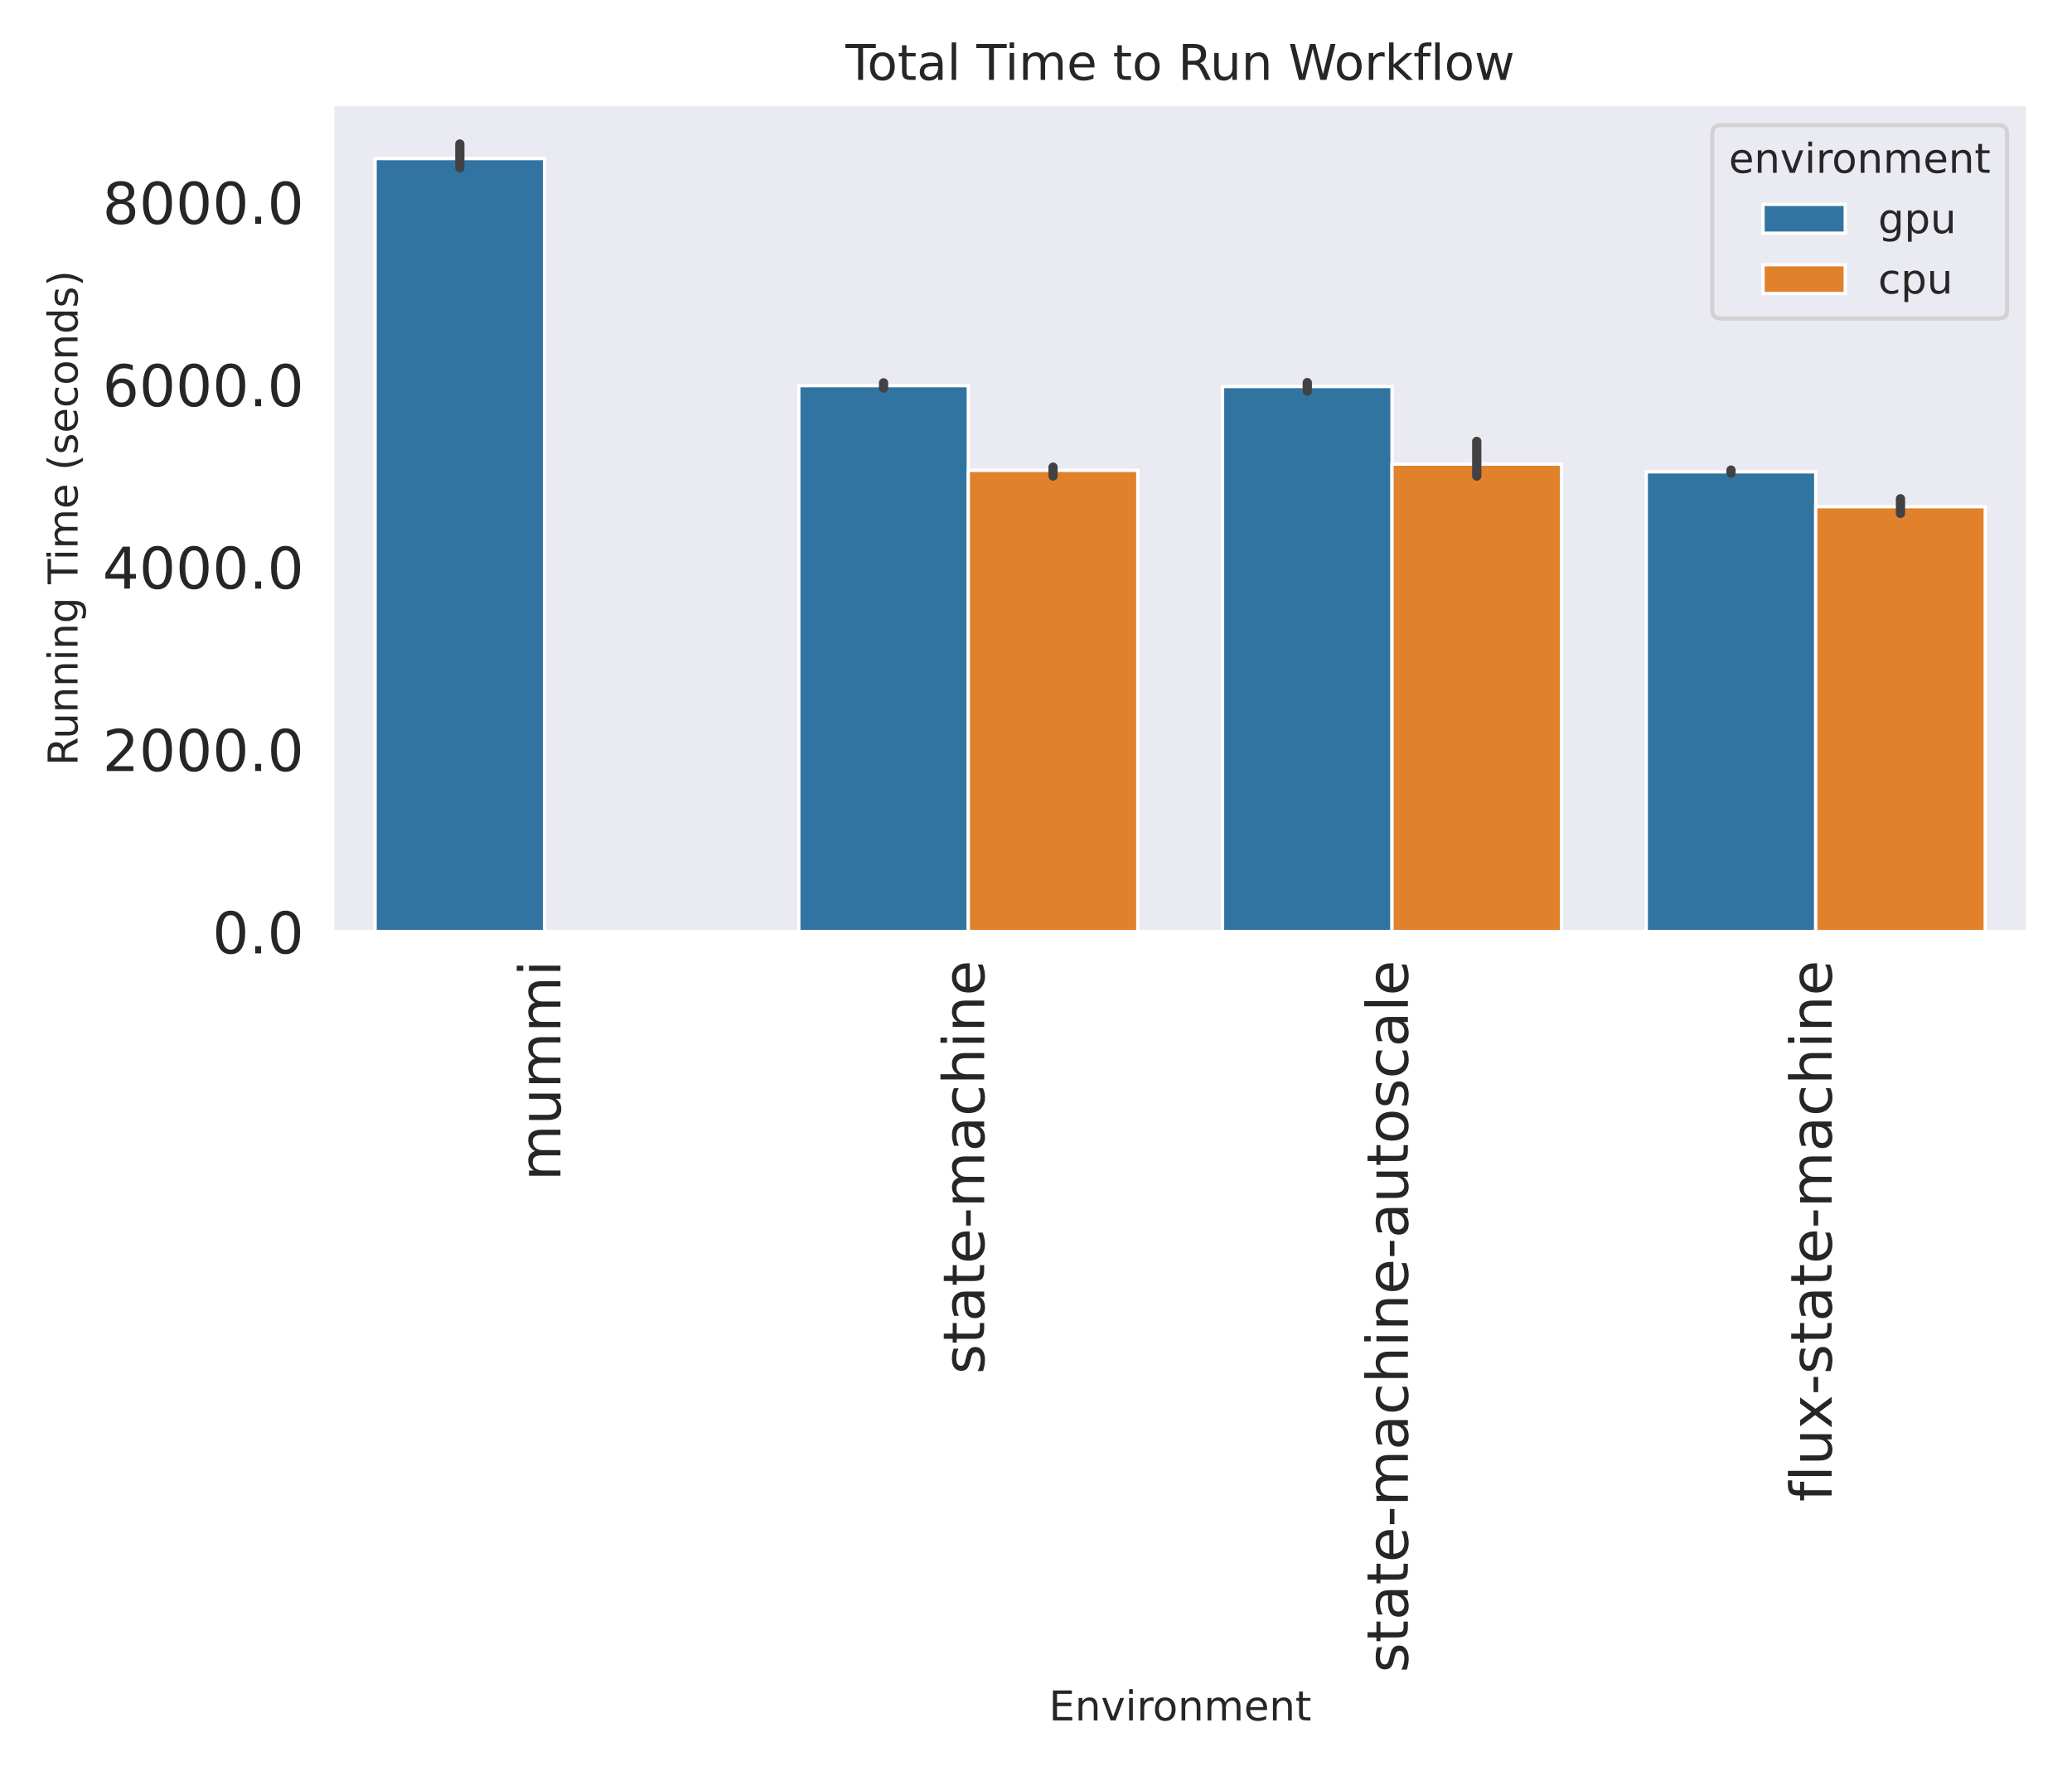
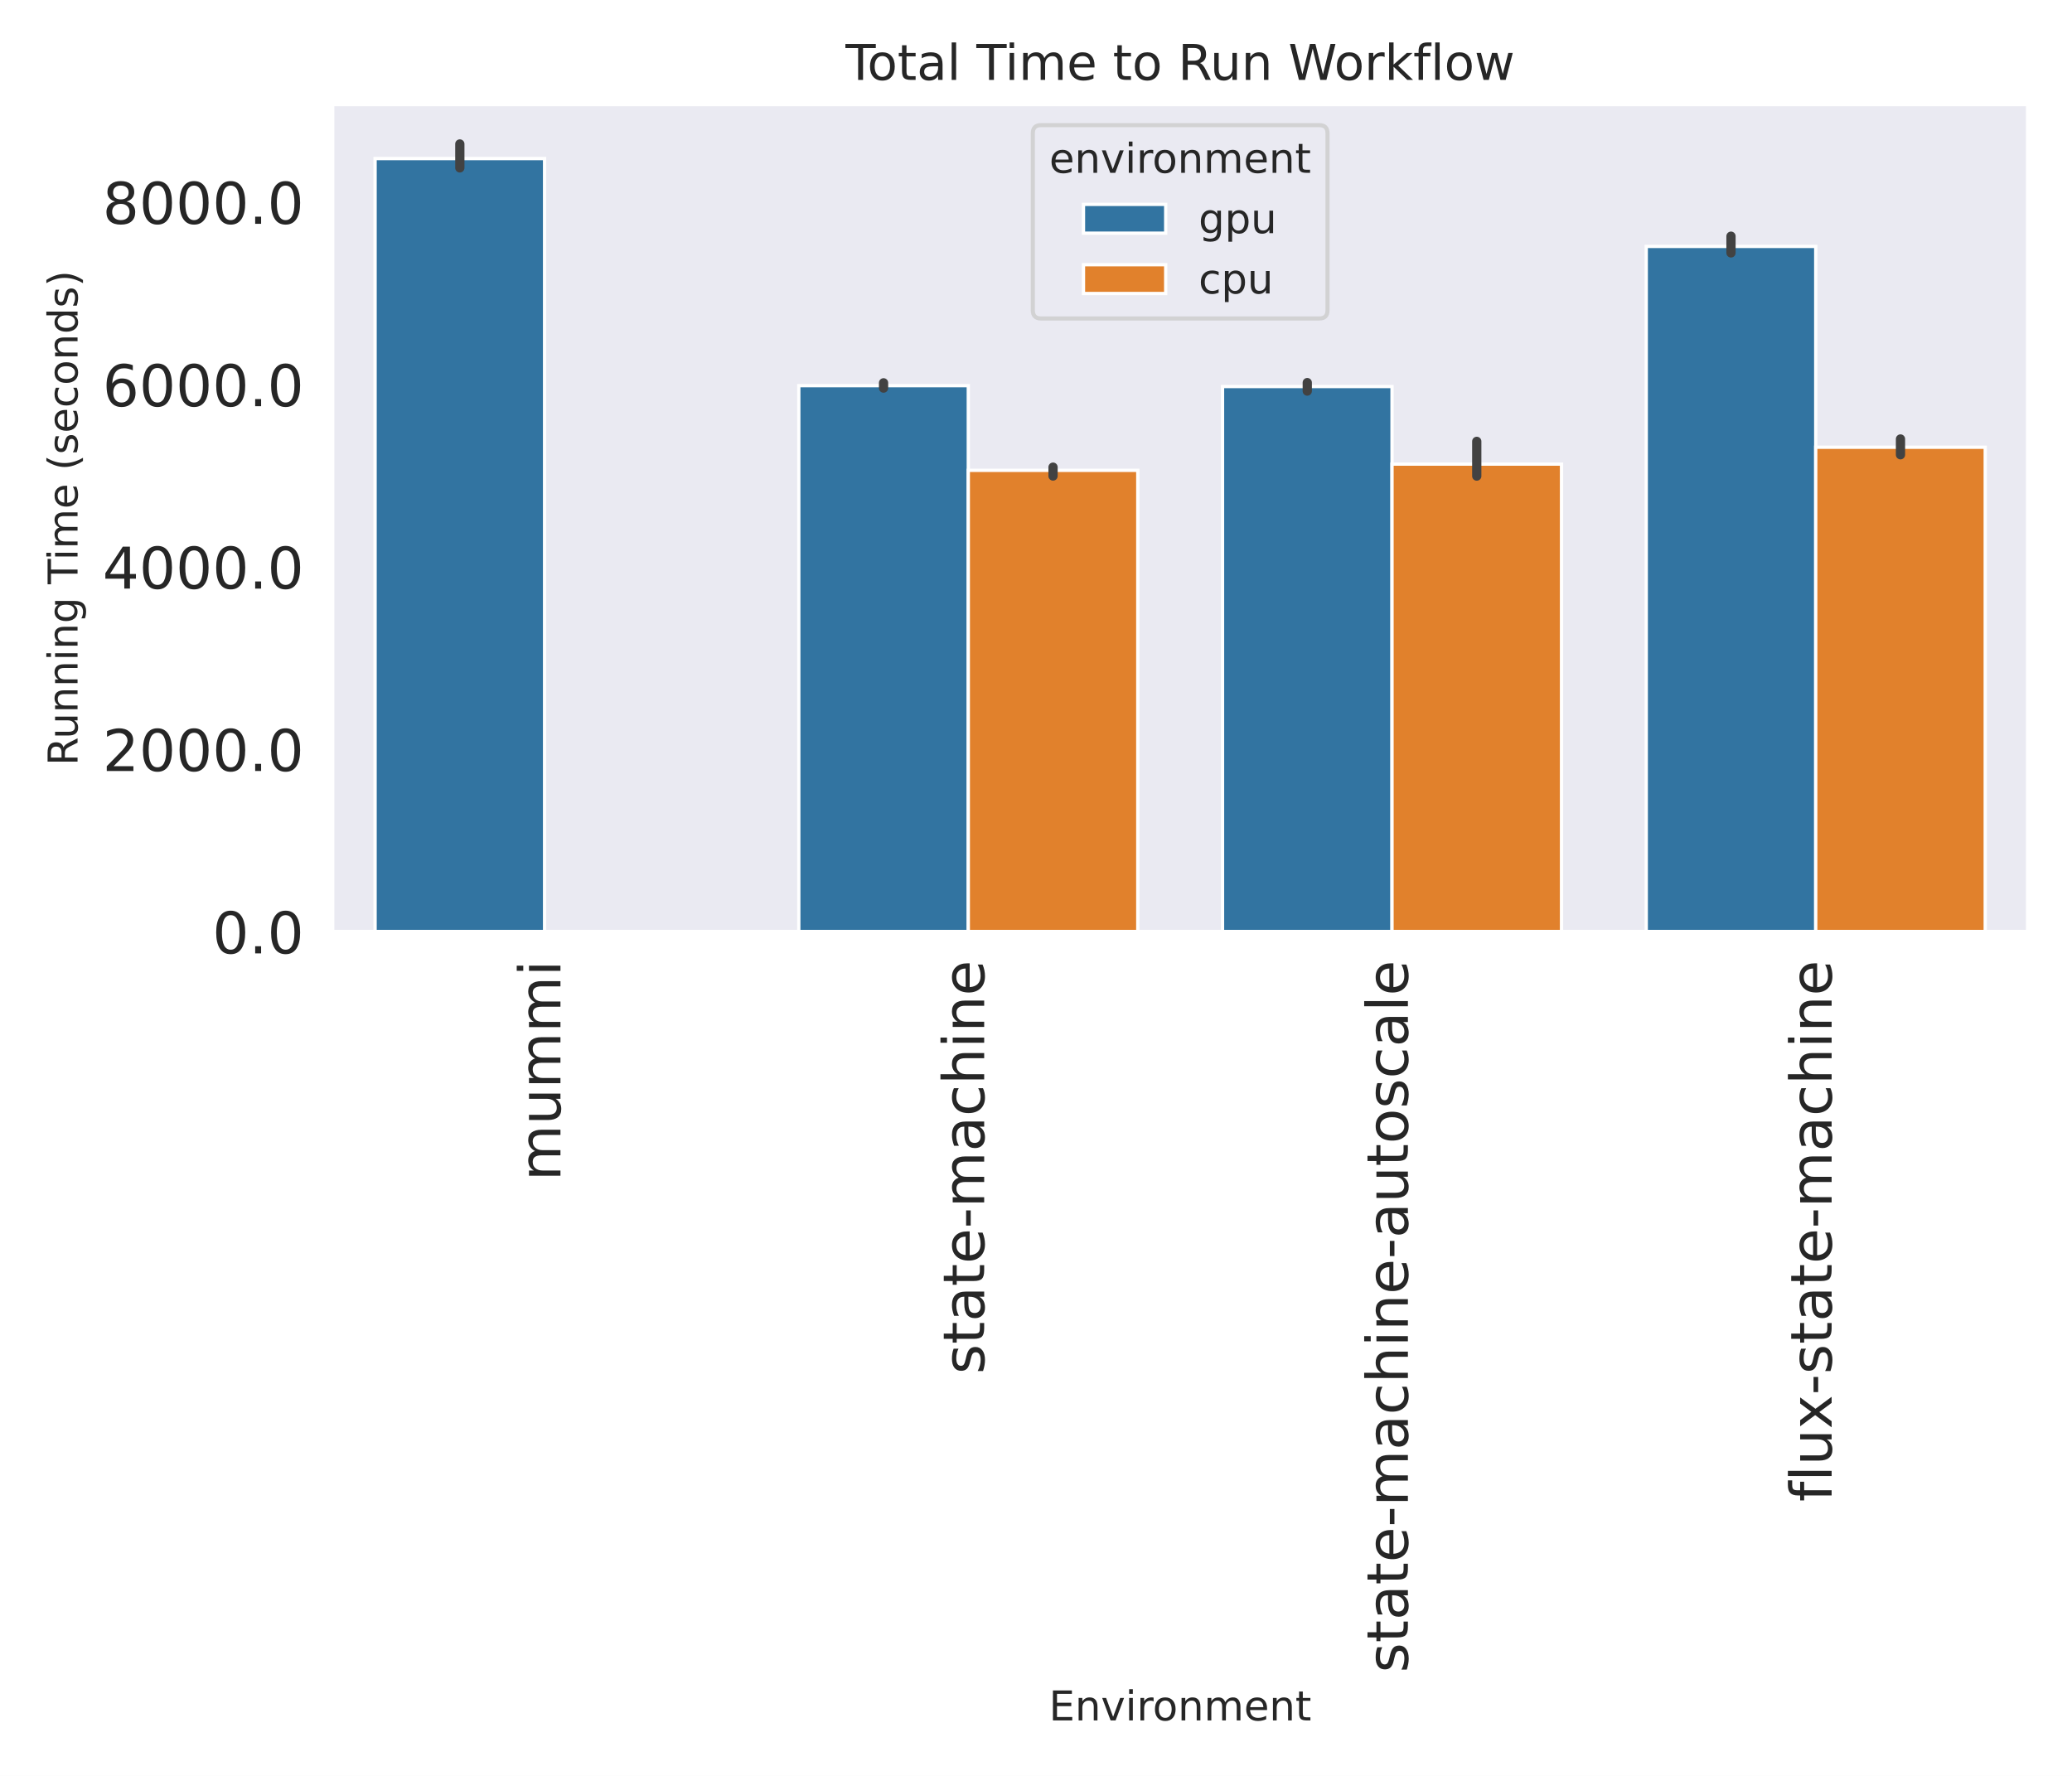
<svg xmlns="http://www.w3.org/2000/svg" xmlns:xlink="http://www.w3.org/1999/xlink" width="504pt" height="432pt" viewBox="0 0 504 432" version="1.1">
  <defs>
    <style type="text/css">*{stroke-linejoin: round; stroke-linecap: butt}</style>
  </defs>
  <g id="figure_1">
    <g id="patch_1">
      <path d="M 0 432  L 504 432  L 504 0  L 0 0  z " style="fill: #ffffff" />
    </g>
    <g id="axes_1">
      <g id="patch_2">
        <path d="M 80.93 226.6  L 493.2 226.6  L 493.2 25.44  L 80.93 25.44  z " style="fill: #eaeaf2" />
      </g>
      <g id="matplotlib.axis_1">
        <g id="xtick_1">
          <g id="text_1">
            <g style="fill: #262626" transform="translate(136.3269 287.2725) rotate(-90) scale(0.14 -0.14)">
              <defs>
                <path id="DejaVuSans-6d" d="M 3328 2828  Q 3544 3216 3844 3400  Q 4144 3584 4550 3584  Q 5097 3584 5394 3201  Q 5691 2819 5691 2113  L 5691 0  L 5113 0  L 5113 2094  Q 5113 2597 4934 2840  Q 4756 3084 4391 3084  Q 3944 3084 3684 2787  Q 3425 2491 3425 1978  L 3425 0  L 2847 0  L 2847 2094  Q 2847 2600 2669 2842  Q 2491 3084 2119 3084  Q 1678 3084 1418 2786  Q 1159 2488 1159 1978  L 1159 0  L 581 0  L 581 3500  L 1159 3500  L 1159 2956  Q 1356 3278 1631 3431  Q 1906 3584 2284 3584  Q 2666 3584 2933 3390  Q 3200 3197 3328 2828  z " transform="scale(0.015625)" />
                <path id="DejaVuSans-75" d="M 544 1381  L 544 3500  L 1119 3500  L 1119 1403  Q 1119 906 1312 657  Q 1506 409 1894 409  Q 2359 409 2629 706  Q 2900 1003 2900 1516  L 2900 3500  L 3475 3500  L 3475 0  L 2900 0  L 2900 538  Q 2691 219 2414 64  Q 2138 -91 1772 -91  Q 1169 -91 856 284  Q 544 659 544 1381  z M 1991 3584  L 1991 3584  z " transform="scale(0.015625)" />
                <path id="DejaVuSans-69" d="M 603 3500  L 1178 3500  L 1178 0  L 603 0  L 603 3500  z M 603 4863  L 1178 4863  L 1178 4134  L 603 4134  L 603 4863  z " transform="scale(0.015625)" />
              </defs>
              <use xlink:href="#DejaVuSans-6d" />
              <use xlink:href="#DejaVuSans-75" x="97.412" />
              <use xlink:href="#DejaVuSans-6d" x="160.791" />
              <use xlink:href="#DejaVuSans-6d" x="258.203" />
              <use xlink:href="#DejaVuSans-69" x="355.615" />
            </g>
          </g>
        </g>
        <g id="xtick_2">
          <g id="text_2">
            <g style="fill: #262626" transform="translate(239.3944 334.2775) rotate(-90) scale(0.14 -0.14)">
              <defs>
                <path id="DejaVuSans-73" d="M 2834 3397  L 2834 2853  Q 2591 2978 2328 3040  Q 2066 3103 1784 3103  Q 1356 3103 1142 2972  Q 928 2841 928 2578  Q 928 2378 1081 2264  Q 1234 2150 1697 2047  L 1894 2003  Q 2506 1872 2764 1633  Q 3022 1394 3022 966  Q 3022 478 2636 193  Q 2250 -91 1575 -91  Q 1294 -91 989 -36  Q 684 19 347 128  L 347 722  Q 666 556 975 473  Q 1284 391 1588 391  Q 1994 391 2212 530  Q 2431 669 2431 922  Q 2431 1156 2273 1281  Q 2116 1406 1581 1522  L 1381 1569  Q 847 1681 609 1914  Q 372 2147 372 2553  Q 372 3047 722 3315  Q 1072 3584 1716 3584  Q 2034 3584 2315 3537  Q 2597 3491 2834 3397  z " transform="scale(0.015625)" />
                <path id="DejaVuSans-74" d="M 1172 4494  L 1172 3500  L 2356 3500  L 2356 3053  L 1172 3053  L 1172 1153  Q 1172 725 1289 603  Q 1406 481 1766 481  L 2356 481  L 2356 0  L 1766 0  Q 1100 0 847 248  Q 594 497 594 1153  L 594 3053  L 172 3053  L 172 3500  L 594 3500  L 594 4494  L 1172 4494  z " transform="scale(0.015625)" />
                <path id="DejaVuSans-61" d="M 2194 1759  Q 1497 1759 1228 1600  Q 959 1441 959 1056  Q 959 750 1161 570  Q 1363 391 1709 391  Q 2188 391 2477 730  Q 2766 1069 2766 1631  L 2766 1759  L 2194 1759  z M 3341 1997  L 3341 0  L 2766 0  L 2766 531  Q 2569 213 2275 61  Q 1981 -91 1556 -91  Q 1019 -91 701 211  Q 384 513 384 1019  Q 384 1609 779 1909  Q 1175 2209 1959 2209  L 2766 2209  L 2766 2266  Q 2766 2663 2505 2880  Q 2244 3097 1772 3097  Q 1472 3097 1187 3025  Q 903 2953 641 2809  L 641 3341  Q 956 3463 1253 3523  Q 1550 3584 1831 3584  Q 2591 3584 2966 3190  Q 3341 2797 3341 1997  z " transform="scale(0.015625)" />
                <path id="DejaVuSans-65" d="M 3597 1894  L 3597 1613  L 953 1613  Q 991 1019 1311 708  Q 1631 397 2203 397  Q 2534 397 2845 478  Q 3156 559 3463 722  L 3463 178  Q 3153 47 2828 -22  Q 2503 -91 2169 -91  Q 1331 -91 842 396  Q 353 884 353 1716  Q 353 2575 817 3079  Q 1281 3584 2069 3584  Q 2775 3584 3186 3129  Q 3597 2675 3597 1894  z M 3022 2063  Q 3016 2534 2758 2815  Q 2500 3097 2075 3097  Q 1594 3097 1305 2825  Q 1016 2553 972 2059  L 3022 2063  z " transform="scale(0.015625)" />
                <path id="DejaVuSans-2d" d="M 313 2009  L 1997 2009  L 1997 1497  L 313 1497  L 313 2009  z " transform="scale(0.015625)" />
                <path id="DejaVuSans-63" d="M 3122 3366  L 3122 2828  Q 2878 2963 2633 3030  Q 2388 3097 2138 3097  Q 1578 3097 1268 2742  Q 959 2388 959 1747  Q 959 1106 1268 751  Q 1578 397 2138 397  Q 2388 397 2633 464  Q 2878 531 3122 666  L 3122 134  Q 2881 22 2623 -34  Q 2366 -91 2075 -91  Q 1284 -91 818 406  Q 353 903 353 1747  Q 353 2603 823 3093  Q 1294 3584 2113 3584  Q 2378 3584 2631 3529  Q 2884 3475 3122 3366  z " transform="scale(0.015625)" />
                <path id="DejaVuSans-68" d="M 3513 2113  L 3513 0  L 2938 0  L 2938 2094  Q 2938 2591 2744 2837  Q 2550 3084 2163 3084  Q 1697 3084 1428 2787  Q 1159 2491 1159 1978  L 1159 0  L 581 0  L 581 4863  L 1159 4863  L 1159 2956  Q 1366 3272 1645 3428  Q 1925 3584 2291 3584  Q 2894 3584 3203 3211  Q 3513 2838 3513 2113  z " transform="scale(0.015625)" />
                <path id="DejaVuSans-6e" d="M 3513 2113  L 3513 0  L 2938 0  L 2938 2094  Q 2938 2591 2744 2837  Q 2550 3084 2163 3084  Q 1697 3084 1428 2787  Q 1159 2491 1159 1978  L 1159 0  L 581 0  L 581 3500  L 1159 3500  L 1159 2956  Q 1366 3272 1645 3428  Q 1925 3584 2291 3584  Q 2894 3584 3203 3211  Q 3513 2838 3513 2113  z " transform="scale(0.015625)" />
              </defs>
              <use xlink:href="#DejaVuSans-73" />
              <use xlink:href="#DejaVuSans-74" x="52.1" />
              <use xlink:href="#DejaVuSans-61" x="91.309" />
              <use xlink:href="#DejaVuSans-74" x="152.588" />
              <use xlink:href="#DejaVuSans-65" x="191.797" />
              <use xlink:href="#DejaVuSans-2d" x="253.32" />
              <use xlink:href="#DejaVuSans-6d" x="289.404" />
              <use xlink:href="#DejaVuSans-61" x="386.816" />
              <use xlink:href="#DejaVuSans-63" x="448.096" />
              <use xlink:href="#DejaVuSans-68" x="503.076" />
              <use xlink:href="#DejaVuSans-69" x="566.455" />
              <use xlink:href="#DejaVuSans-6e" x="594.238" />
              <use xlink:href="#DejaVuSans-65" x="657.617" />
            </g>
          </g>
        </g>
        <g id="xtick_3">
          <g id="text_3">
            <g style="fill: #262626" transform="translate(342.4619 406.9091) rotate(-90) scale(0.14 -0.14)">
              <defs>
                <path id="DejaVuSans-6f" d="M 1959 3097  Q 1497 3097 1228 2736  Q 959 2375 959 1747  Q 959 1119 1226 758  Q 1494 397 1959 397  Q 2419 397 2687 759  Q 2956 1122 2956 1747  Q 2956 2369 2687 2733  Q 2419 3097 1959 3097  z M 1959 3584  Q 2709 3584 3137 3096  Q 3566 2609 3566 1747  Q 3566 888 3137 398  Q 2709 -91 1959 -91  Q 1206 -91 779 398  Q 353 888 353 1747  Q 353 2609 779 3096  Q 1206 3584 1959 3584  z " transform="scale(0.015625)" />
                <path id="DejaVuSans-6c" d="M 603 4863  L 1178 4863  L 1178 0  L 603 0  L 603 4863  z " transform="scale(0.015625)" />
              </defs>
              <use xlink:href="#DejaVuSans-73" />
              <use xlink:href="#DejaVuSans-74" x="52.1" />
              <use xlink:href="#DejaVuSans-61" x="91.309" />
              <use xlink:href="#DejaVuSans-74" x="152.588" />
              <use xlink:href="#DejaVuSans-65" x="191.797" />
              <use xlink:href="#DejaVuSans-2d" x="253.32" />
              <use xlink:href="#DejaVuSans-6d" x="289.404" />
              <use xlink:href="#DejaVuSans-61" x="386.816" />
              <use xlink:href="#DejaVuSans-63" x="448.096" />
              <use xlink:href="#DejaVuSans-68" x="503.076" />
              <use xlink:href="#DejaVuSans-69" x="566.455" />
              <use xlink:href="#DejaVuSans-6e" x="594.238" />
              <use xlink:href="#DejaVuSans-65" x="657.617" />
              <use xlink:href="#DejaVuSans-2d" x="719.141" />
              <use xlink:href="#DejaVuSans-61" x="755.225" />
              <use xlink:href="#DejaVuSans-75" x="816.504" />
              <use xlink:href="#DejaVuSans-74" x="879.883" />
              <use xlink:href="#DejaVuSans-6f" x="919.092" />
              <use xlink:href="#DejaVuSans-73" x="980.273" />
              <use xlink:href="#DejaVuSans-63" x="1032.373" />
              <use xlink:href="#DejaVuSans-61" x="1087.354" />
              <use xlink:href="#DejaVuSans-6c" x="1148.633" />
              <use xlink:href="#DejaVuSans-65" x="1176.416" />
            </g>
          </g>
        </g>
        <g id="xtick_4">
          <g id="text_4">
            <g style="fill: #262626" transform="translate(445.5294 365.305) rotate(-90) scale(0.14 -0.14)">
              <defs>
                <path id="DejaVuSans-66" d="M 2375 4863  L 2375 4384  L 1825 4384  Q 1516 4384 1395 4259  Q 1275 4134 1275 3809  L 1275 3500  L 2222 3500  L 2222 3053  L 1275 3053  L 1275 0  L 697 0  L 697 3053  L 147 3053  L 147 3500  L 697 3500  L 697 3744  Q 697 4328 969 4595  Q 1241 4863 1831 4863  L 2375 4863  z " transform="scale(0.015625)" />
                <path id="DejaVuSans-78" d="M 3513 3500  L 2247 1797  L 3578 0  L 2900 0  L 1881 1375  L 863 0  L 184 0  L 1544 1831  L 300 3500  L 978 3500  L 1906 2253  L 2834 3500  L 3513 3500  z " transform="scale(0.015625)" />
              </defs>
              <use xlink:href="#DejaVuSans-66" />
              <use xlink:href="#DejaVuSans-6c" x="35.205" />
              <use xlink:href="#DejaVuSans-75" x="62.988" />
              <use xlink:href="#DejaVuSans-78" x="126.367" />
              <use xlink:href="#DejaVuSans-2d" x="185.547" />
              <use xlink:href="#DejaVuSans-73" x="221.631" />
              <use xlink:href="#DejaVuSans-74" x="273.73" />
              <use xlink:href="#DejaVuSans-61" x="312.939" />
              <use xlink:href="#DejaVuSans-74" x="374.219" />
              <use xlink:href="#DejaVuSans-65" x="413.428" />
              <use xlink:href="#DejaVuSans-2d" x="474.951" />
              <use xlink:href="#DejaVuSans-6d" x="511.035" />
              <use xlink:href="#DejaVuSans-61" x="608.447" />
              <use xlink:href="#DejaVuSans-63" x="669.727" />
              <use xlink:href="#DejaVuSans-68" x="724.707" />
              <use xlink:href="#DejaVuSans-69" x="788.086" />
              <use xlink:href="#DejaVuSans-6e" x="815.869" />
              <use xlink:href="#DejaVuSans-65" x="879.248" />
            </g>
          </g>
        </g>
        <g id="text_5">
          <g style="fill: #262626" transform="translate(255.1416 418.5075) scale(0.1 -0.1)">
            <defs>
              <path id="DejaVuSans-45" d="M 628 4666  L 3578 4666  L 3578 4134  L 1259 4134  L 1259 2753  L 3481 2753  L 3481 2222  L 1259 2222  L 1259 531  L 3634 531  L 3634 0  L 628 0  L 628 4666  z " transform="scale(0.015625)" />
              <path id="DejaVuSans-76" d="M 191 3500  L 800 3500  L 1894 563  L 2988 3500  L 3597 3500  L 2284 0  L 1503 0  L 191 3500  z " transform="scale(0.015625)" />
              <path id="DejaVuSans-72" d="M 2631 2963  Q 2534 3019 2420 3045  Q 2306 3072 2169 3072  Q 1681 3072 1420 2755  Q 1159 2438 1159 1844  L 1159 0  L 581 0  L 581 3500  L 1159 3500  L 1159 2956  Q 1341 3275 1631 3429  Q 1922 3584 2338 3584  Q 2397 3584 2469 3576  Q 2541 3569 2628 3553  L 2631 2963  z " transform="scale(0.015625)" />
            </defs>
            <use xlink:href="#DejaVuSans-45" />
            <use xlink:href="#DejaVuSans-6e" x="63.184" />
            <use xlink:href="#DejaVuSans-76" x="126.562" />
            <use xlink:href="#DejaVuSans-69" x="185.742" />
            <use xlink:href="#DejaVuSans-72" x="213.525" />
            <use xlink:href="#DejaVuSans-6f" x="252.389" />
            <use xlink:href="#DejaVuSans-6e" x="313.57" />
            <use xlink:href="#DejaVuSans-6d" x="376.949" />
            <use xlink:href="#DejaVuSans-65" x="474.361" />
            <use xlink:href="#DejaVuSans-6e" x="535.885" />
            <use xlink:href="#DejaVuSans-74" x="599.264" />
          </g>
        </g>
      </g>
      <g id="matplotlib.axis_2">
        <g id="ytick_1">
          <g id="text_6">
            <g style="fill: #262626" transform="translate(51.66562 231.9189) scale(0.14 -0.14)">
              <defs>
                <path id="DejaVuSans-30" d="M 2034 4250  Q 1547 4250 1301 3770  Q 1056 3291 1056 2328  Q 1056 1369 1301 889  Q 1547 409 2034 409  Q 2525 409 2770 889  Q 3016 1369 3016 2328  Q 3016 3291 2770 3770  Q 2525 4250 2034 4250  z M 2034 4750  Q 2819 4750 3233 4129  Q 3647 3509 3647 2328  Q 3647 1150 3233 529  Q 2819 -91 2034 -91  Q 1250 -91 836 529  Q 422 1150 422 2328  Q 422 3509 836 4129  Q 1250 4750 2034 4750  z " transform="scale(0.015625)" />
                <path id="DejaVuSans-2e" d="M 684 794  L 1344 794  L 1344 0  L 684 0  L 684 794  z " transform="scale(0.015625)" />
              </defs>
              <use xlink:href="#DejaVuSans-30" />
              <use xlink:href="#DejaVuSans-2e" x="63.623" />
              <use xlink:href="#DejaVuSans-30" x="95.41" />
            </g>
          </g>
        </g>
        <g id="ytick_2">
          <g id="text_7">
            <g style="fill: #262626" transform="translate(24.94312 187.5504) scale(0.14 -0.14)">
              <defs>
                <path id="DejaVuSans-32" d="M 1228 531  L 3431 531  L 3431 0  L 469 0  L 469 531  Q 828 903 1448 1529  Q 2069 2156 2228 2338  Q 2531 2678 2651 2914  Q 2772 3150 2772 3378  Q 2772 3750 2511 3984  Q 2250 4219 1831 4219  Q 1534 4219 1204 4116  Q 875 4013 500 3803  L 500 4441  Q 881 4594 1212 4672  Q 1544 4750 1819 4750  Q 2544 4750 2975 4387  Q 3406 4025 3406 3419  Q 3406 3131 3298 2873  Q 3191 2616 2906 2266  Q 2828 2175 2409 1742  Q 1991 1309 1228 531  z " transform="scale(0.015625)" />
              </defs>
              <use xlink:href="#DejaVuSans-32" />
              <use xlink:href="#DejaVuSans-30" x="63.623" />
              <use xlink:href="#DejaVuSans-30" x="127.246" />
              <use xlink:href="#DejaVuSans-30" x="190.869" />
              <use xlink:href="#DejaVuSans-2e" x="254.492" />
              <use xlink:href="#DejaVuSans-30" x="286.279" />
            </g>
          </g>
        </g>
        <g id="ytick_3">
          <g id="text_8">
            <g style="fill: #262626" transform="translate(24.94312 143.1819) scale(0.14 -0.14)">
              <defs>
                <path id="DejaVuSans-34" d="M 2419 4116  L 825 1625  L 2419 1625  L 2419 4116  z M 2253 4666  L 3047 4666  L 3047 1625  L 3713 1625  L 3713 1100  L 3047 1100  L 3047 0  L 2419 0  L 2419 1100  L 313 1100  L 313 1709  L 2253 4666  z " transform="scale(0.015625)" />
              </defs>
              <use xlink:href="#DejaVuSans-34" />
              <use xlink:href="#DejaVuSans-30" x="63.623" />
              <use xlink:href="#DejaVuSans-30" x="127.246" />
              <use xlink:href="#DejaVuSans-30" x="190.869" />
              <use xlink:href="#DejaVuSans-2e" x="254.492" />
              <use xlink:href="#DejaVuSans-30" x="286.279" />
            </g>
          </g>
        </g>
        <g id="ytick_4">
          <g id="text_9">
            <g style="fill: #262626" transform="translate(24.94312 98.81342) scale(0.14 -0.14)">
              <defs>
                <path id="DejaVuSans-36" d="M 2113 2584  Q 1688 2584 1439 2293  Q 1191 2003 1191 1497  Q 1191 994 1439 701  Q 1688 409 2113 409  Q 2538 409 2786 701  Q 3034 994 3034 1497  Q 3034 2003 2786 2293  Q 2538 2584 2113 2584  z M 3366 4563  L 3366 3988  Q 3128 4100 2886 4159  Q 2644 4219 2406 4219  Q 1781 4219 1451 3797  Q 1122 3375 1075 2522  Q 1259 2794 1537 2939  Q 1816 3084 2150 3084  Q 2853 3084 3261 2657  Q 3669 2231 3669 1497  Q 3669 778 3244 343  Q 2819 -91 2113 -91  Q 1303 -91 875 529  Q 447 1150 447 2328  Q 447 3434 972 4092  Q 1497 4750 2381 4750  Q 2619 4750 2861 4703  Q 3103 4656 3366 4563  z " transform="scale(0.015625)" />
              </defs>
              <use xlink:href="#DejaVuSans-36" />
              <use xlink:href="#DejaVuSans-30" x="63.623" />
              <use xlink:href="#DejaVuSans-30" x="127.246" />
              <use xlink:href="#DejaVuSans-30" x="190.869" />
              <use xlink:href="#DejaVuSans-2e" x="254.492" />
              <use xlink:href="#DejaVuSans-30" x="286.279" />
            </g>
          </g>
        </g>
        <g id="ytick_5">
          <g id="text_10">
            <g style="fill: #262626" transform="translate(24.94312 54.44492) scale(0.14 -0.14)">
              <defs>
                <path id="DejaVuSans-38" d="M 2034 2216  Q 1584 2216 1326 1975  Q 1069 1734 1069 1313  Q 1069 891 1326 650  Q 1584 409 2034 409  Q 2484 409 2743 651  Q 3003 894 3003 1313  Q 3003 1734 2745 1975  Q 2488 2216 2034 2216  z M 1403 2484  Q 997 2584 770 2862  Q 544 3141 544 3541  Q 544 4100 942 4425  Q 1341 4750 2034 4750  Q 2731 4750 3128 4425  Q 3525 4100 3525 3541  Q 3525 3141 3298 2862  Q 3072 2584 2669 2484  Q 3125 2378 3379 2068  Q 3634 1759 3634 1313  Q 3634 634 3220 271  Q 2806 -91 2034 -91  Q 1263 -91 848 271  Q 434 634 434 1313  Q 434 1759 690 2068  Q 947 2378 1403 2484  z M 1172 3481  Q 1172 3119 1398 2916  Q 1625 2713 2034 2713  Q 2441 2713 2670 2916  Q 2900 3119 2900 3481  Q 2900 3844 2670 4047  Q 2441 4250 2034 4250  Q 1625 4250 1398 4047  Q 1172 3844 1172 3481  z " transform="scale(0.015625)" />
              </defs>
              <use xlink:href="#DejaVuSans-38" />
              <use xlink:href="#DejaVuSans-30" x="63.623" />
              <use xlink:href="#DejaVuSans-30" x="127.246" />
              <use xlink:href="#DejaVuSans-30" x="190.869" />
              <use xlink:href="#DejaVuSans-2e" x="254.492" />
              <use xlink:href="#DejaVuSans-30" x="286.279" />
            </g>
          </g>
        </g>
        <g id="text_11">
          <g style="fill: #262626" transform="translate(18.86344 186.2583) rotate(-90) scale(0.1 -0.1)">
            <defs>
              <path id="DejaVuSans-52" d="M 2841 2188  Q 3044 2119 3236 1894  Q 3428 1669 3622 1275  L 4263 0  L 3584 0  L 2988 1197  Q 2756 1666 2539 1819  Q 2322 1972 1947 1972  L 1259 1972  L 1259 0  L 628 0  L 628 4666  L 2053 4666  Q 2853 4666 3247 4331  Q 3641 3997 3641 3322  Q 3641 2881 3436 2590  Q 3231 2300 2841 2188  z M 1259 4147  L 1259 2491  L 2053 2491  Q 2509 2491 2742 2702  Q 2975 2913 2975 3322  Q 2975 3731 2742 3939  Q 2509 4147 2053 4147  L 1259 4147  z " transform="scale(0.015625)" />
              <path id="DejaVuSans-67" d="M 2906 1791  Q 2906 2416 2648 2759  Q 2391 3103 1925 3103  Q 1463 3103 1205 2759  Q 947 2416 947 1791  Q 947 1169 1205 825  Q 1463 481 1925 481  Q 2391 481 2648 825  Q 2906 1169 2906 1791  z M 3481 434  Q 3481 -459 3084 -895  Q 2688 -1331 1869 -1331  Q 1566 -1331 1297 -1286  Q 1028 -1241 775 -1147  L 775 -588  Q 1028 -725 1275 -790  Q 1522 -856 1778 -856  Q 2344 -856 2625 -561  Q 2906 -266 2906 331  L 2906 616  Q 2728 306 2450 153  Q 2172 0 1784 0  Q 1141 0 747 490  Q 353 981 353 1791  Q 353 2603 747 3093  Q 1141 3584 1784 3584  Q 2172 3584 2450 3431  Q 2728 3278 2906 2969  L 2906 3500  L 3481 3500  L 3481 434  z " transform="scale(0.015625)" />
              <path id="DejaVuSans-20" transform="scale(0.015625)" />
              <path id="DejaVuSans-54" d="M -19 4666  L 3928 4666  L 3928 4134  L 2272 4134  L 2272 0  L 1638 0  L 1638 4134  L -19 4134  L -19 4666  z " transform="scale(0.015625)" />
              <path id="DejaVuSans-28" d="M 1984 4856  Q 1566 4138 1362 3434  Q 1159 2731 1159 2009  Q 1159 1288 1364 580  Q 1569 -128 1984 -844  L 1484 -844  Q 1016 -109 783 600  Q 550 1309 550 2009  Q 550 2706 781 3412  Q 1013 4119 1484 4856  L 1984 4856  z " transform="scale(0.015625)" />
              <path id="DejaVuSans-64" d="M 2906 2969  L 2906 4863  L 3481 4863  L 3481 0  L 2906 0  L 2906 525  Q 2725 213 2448 61  Q 2172 -91 1784 -91  Q 1150 -91 751 415  Q 353 922 353 1747  Q 353 2572 751 3078  Q 1150 3584 1784 3584  Q 2172 3584 2448 3432  Q 2725 3281 2906 2969  z M 947 1747  Q 947 1113 1208 752  Q 1469 391 1925 391  Q 2381 391 2643 752  Q 2906 1113 2906 1747  Q 2906 2381 2643 2742  Q 2381 3103 1925 3103  Q 1469 3103 1208 2742  Q 947 2381 947 1747  z " transform="scale(0.015625)" />
              <path id="DejaVuSans-29" d="M 513 4856  L 1013 4856  Q 1481 4119 1714 3412  Q 1947 2706 1947 2009  Q 1947 1309 1714 600  Q 1481 -109 1013 -844  L 513 -844  Q 928 -128 1133 580  Q 1338 1288 1338 2009  Q 1338 2731 1133 3434  Q 928 4138 513 4856  z " transform="scale(0.015625)" />
            </defs>
            <use xlink:href="#DejaVuSans-52" />
            <use xlink:href="#DejaVuSans-75" x="64.982" />
            <use xlink:href="#DejaVuSans-6e" x="128.361" />
            <use xlink:href="#DejaVuSans-6e" x="191.74" />
            <use xlink:href="#DejaVuSans-69" x="255.119" />
            <use xlink:href="#DejaVuSans-6e" x="282.902" />
            <use xlink:href="#DejaVuSans-67" x="346.281" />
            <use xlink:href="#DejaVuSans-20" x="409.758" />
            <use xlink:href="#DejaVuSans-54" x="441.545" />
            <use xlink:href="#DejaVuSans-69" x="499.504" />
            <use xlink:href="#DejaVuSans-6d" x="527.287" />
            <use xlink:href="#DejaVuSans-65" x="624.699" />
            <use xlink:href="#DejaVuSans-20" x="686.223" />
            <use xlink:href="#DejaVuSans-28" x="718.01" />
            <use xlink:href="#DejaVuSans-73" x="757.023" />
            <use xlink:href="#DejaVuSans-65" x="809.123" />
            <use xlink:href="#DejaVuSans-63" x="870.646" />
            <use xlink:href="#DejaVuSans-6f" x="925.627" />
            <use xlink:href="#DejaVuSans-6e" x="986.809" />
            <use xlink:href="#DejaVuSans-64" x="1050.188" />
            <use xlink:href="#DejaVuSans-73" x="1113.664" />
            <use xlink:href="#DejaVuSans-29" x="1165.764" />
          </g>
        </g>
      </g>
      <g id="patch_3">
-         <path d="M 91.237 226.6  L 132.464 226.6  L 132.464 38.57  L 91.237 38.57  z " clip-path="url(#p701f9000b1)" style="fill: #3274a1; stroke: #ffffff; stroke-width: 0.8; stroke-linejoin: miter" />
+         <path d="M 91.237 226.6  L 132.464 226.6  L 132.464 38.57  L 91.237 38.57  z " clip-path="url(#p994aacde06)" style="fill: #3274a1; stroke: #ffffff; stroke-width: 0.8; stroke-linejoin: miter" />
      </g>
      <g id="patch_4">
-         <path d="M 194.304 226.6  L 235.531 226.6  L 235.531 93.816  L 194.304 93.816  z " clip-path="url(#p701f9000b1)" style="fill: #3274a1; stroke: #ffffff; stroke-width: 0.8; stroke-linejoin: miter" />
+         <path d="M 194.304 226.6  L 235.531 226.6  L 235.531 93.816  L 194.304 93.816  z " clip-path="url(#p994aacde06)" style="fill: #3274a1; stroke: #ffffff; stroke-width: 0.8; stroke-linejoin: miter" />
      </g>
      <g id="patch_5">
-         <path d="M 297.372 226.6  L 338.599 226.6  L 338.599 94.032  L 297.372 94.032  z " clip-path="url(#p701f9000b1)" style="fill: #3274a1; stroke: #ffffff; stroke-width: 0.8; stroke-linejoin: miter" />
+         <path d="M 297.372 226.6  L 338.599 226.6  L 338.599 94.032  L 297.372 94.032  z " clip-path="url(#p994aacde06)" style="fill: #3274a1; stroke: #ffffff; stroke-width: 0.8; stroke-linejoin: miter" />
      </g>
      <g id="patch_6">
-         <path d="M 400.439 226.6  L 441.666 226.6  L 441.666 114.779  L 400.439 114.779  z " clip-path="url(#p701f9000b1)" style="fill: #3274a1; stroke: #ffffff; stroke-width: 0.8; stroke-linejoin: miter" />
+         <path d="M 400.439 226.6  L 441.666 226.6  L 441.666 59.949  L 400.439 59.949  z " clip-path="url(#p994aacde06)" style="fill: #3274a1; stroke: #ffffff; stroke-width: 0.8; stroke-linejoin: miter" />
      </g>
      <g id="patch_7">
-         <path d="M 235.531 226.6  L 276.758 226.6  L 276.758 114.413  L 235.531 114.413  z " clip-path="url(#p701f9000b1)" style="fill: #e1812c; stroke: #ffffff; stroke-width: 0.8; stroke-linejoin: miter" />
+         <path d="M 235.531 226.6  L 276.758 226.6  L 276.758 114.413  L 235.531 114.413  z " clip-path="url(#p994aacde06)" style="fill: #e1812c; stroke: #ffffff; stroke-width: 0.8; stroke-linejoin: miter" />
      </g>
      <g id="patch_8">
-         <path d="M 338.599 226.6  L 379.826 226.6  L 379.826 112.903  L 338.599 112.903  z " clip-path="url(#p701f9000b1)" style="fill: #e1812c; stroke: #ffffff; stroke-width: 0.8; stroke-linejoin: miter" />
+         <path d="M 338.599 226.6  L 379.826 226.6  L 379.826 112.903  L 338.599 112.903  z " clip-path="url(#p994aacde06)" style="fill: #e1812c; stroke: #ffffff; stroke-width: 0.8; stroke-linejoin: miter" />
      </g>
      <g id="patch_9">
-         <path d="M 441.666 226.6  L 482.893 226.6  L 482.893 123.262  L 441.666 123.262  z " clip-path="url(#p701f9000b1)" style="fill: #e1812c; stroke: #ffffff; stroke-width: 0.8; stroke-linejoin: miter" />
+         <path d="M 441.666 226.6  L 482.893 226.6  L 482.893 108.8  L 441.666 108.8  z " clip-path="url(#p994aacde06)" style="fill: #e1812c; stroke: #ffffff; stroke-width: 0.8; stroke-linejoin: miter" />
      </g>
      <g id="patch_10">
-         <path d="M 132.464 226.6  L 132.464 226.6  L 132.464 226.6  L 132.464 226.6  z " clip-path="url(#p701f9000b1)" style="fill: #3274a1; stroke: #ffffff; stroke-width: 0.8; stroke-linejoin: miter" />
+         <path d="M 132.464 226.6  L 132.464 226.6  L 132.464 226.6  L 132.464 226.6  z " clip-path="url(#p994aacde06)" style="fill: #3274a1; stroke: #ffffff; stroke-width: 0.8; stroke-linejoin: miter" />
      </g>
      <g id="patch_11">
-         <path d="M 132.464 226.6  L 132.464 226.6  L 132.464 226.6  L 132.464 226.6  z " clip-path="url(#p701f9000b1)" style="fill: #e1812c; stroke: #ffffff; stroke-width: 0.8; stroke-linejoin: miter" />
+         <path d="M 132.464 226.6  L 132.464 226.6  L 132.464 226.6  L 132.464 226.6  z " clip-path="url(#p994aacde06)" style="fill: #e1812c; stroke: #ffffff; stroke-width: 0.8; stroke-linejoin: miter" />
      </g>
      <g id="line2d_1">
-         <path d="M 111.85 40.844  L 111.85 35.019  " clip-path="url(#p701f9000b1)" style="fill: none; stroke: #424242; stroke-width: 2.25; stroke-linecap: round" />
+         <path d="M 111.85 40.844  L 111.85 35.019  " clip-path="url(#p994aacde06)" style="fill: none; stroke: #424242; stroke-width: 2.25; stroke-linecap: round" />
      </g>
      <g id="line2d_2">
-         <path d="M 214.918 94.408  L 214.918 93.121  " clip-path="url(#p701f9000b1)" style="fill: none; stroke: #424242; stroke-width: 2.25; stroke-linecap: round" />
+         <path d="M 214.918 94.408  L 214.918 93.121  " clip-path="url(#p994aacde06)" style="fill: none; stroke: #424242; stroke-width: 2.25; stroke-linecap: round" />
      </g>
      <g id="line2d_3">
-         <path d="M 317.985 95.135  L 317.985 93.065  " clip-path="url(#p701f9000b1)" style="fill: none; stroke: #424242; stroke-width: 2.25; stroke-linecap: round" />
+         <path d="M 317.985 95.135  L 317.985 93.065  " clip-path="url(#p994aacde06)" style="fill: none; stroke: #424242; stroke-width: 2.25; stroke-linecap: round" />
      </g>
      <g id="line2d_4">
-         <path d="M 421.053 115.096  L 421.053 114.348  " clip-path="url(#p701f9000b1)" style="fill: none; stroke: #424242; stroke-width: 2.25; stroke-linecap: round" />
+         <path d="M 421.053 61.523  L 421.053 57.453  " clip-path="url(#p994aacde06)" style="fill: none; stroke: #424242; stroke-width: 2.25; stroke-linecap: round" />
      </g>
      <g id="line2d_5">
-         <path d="M 256.145 115.796  L 256.145 113.639  " clip-path="url(#p701f9000b1)" style="fill: none; stroke: #424242; stroke-width: 2.25; stroke-linecap: round" />
+         <path d="M 256.145 115.796  L 256.145 113.639  " clip-path="url(#p994aacde06)" style="fill: none; stroke: #424242; stroke-width: 2.25; stroke-linecap: round" />
      </g>
      <g id="line2d_6">
-         <path d="M 359.212 115.813  L 359.212 107.363  " clip-path="url(#p701f9000b1)" style="fill: none; stroke: #424242; stroke-width: 2.25; stroke-linecap: round" />
+         <path d="M 359.212 115.813  L 359.212 107.363  " clip-path="url(#p994aacde06)" style="fill: none; stroke: #424242; stroke-width: 2.25; stroke-linecap: round" />
      </g>
      <g id="line2d_7">
-         <path d="M 462.28 124.888  L 462.28 121.324  " clip-path="url(#p701f9000b1)" style="fill: none; stroke: #424242; stroke-width: 2.25; stroke-linecap: round" />
+         <path d="M 462.28 110.628  L 462.28 106.786  " clip-path="url(#p994aacde06)" style="fill: none; stroke: #424242; stroke-width: 2.25; stroke-linecap: round" />
      </g>
      <g id="patch_12">
        <path d="M 80.93 226.6  L 80.93 25.44  " style="fill: none; stroke: #ffffff; stroke-width: 0.8; stroke-linejoin: miter; stroke-linecap: square" />
      </g>
      <g id="patch_13">
        <path d="M 493.2 226.6  L 493.2 25.44  " style="fill: none; stroke: #ffffff; stroke-width: 0.8; stroke-linejoin: miter; stroke-linecap: square" />
      </g>
      <g id="patch_14">
        <path d="M 80.93 226.6  L 493.2 226.6  " style="fill: none; stroke: #ffffff; stroke-width: 0.8; stroke-linejoin: miter; stroke-linecap: square" />
      </g>
      <g id="patch_15">
        <path d="M 80.93 25.44  L 493.2 25.44  " style="fill: none; stroke: #ffffff; stroke-width: 0.8; stroke-linejoin: miter; stroke-linecap: square" />
      </g>
      <g id="text_12">
        <g style="fill: #262626" transform="translate(205.6684 19.44) scale(0.12 -0.12)">
          <defs>
            <path id="DejaVuSans-57" d="M 213 4666  L 850 4666  L 1831 722  L 2809 4666  L 3519 4666  L 4500 722  L 5478 4666  L 6119 4666  L 4947 0  L 4153 0  L 3169 4050  L 2175 0  L 1381 0  L 213 4666  z " transform="scale(0.015625)" />
            <path id="DejaVuSans-6b" d="M 581 4863  L 1159 4863  L 1159 1991  L 2875 3500  L 3609 3500  L 1753 1863  L 3688 0  L 2938 0  L 1159 1709  L 1159 0  L 581 0  L 581 4863  z " transform="scale(0.015625)" />
            <path id="DejaVuSans-77" d="M 269 3500  L 844 3500  L 1563 769  L 2278 3500  L 2956 3500  L 3675 769  L 4391 3500  L 4966 3500  L 4050 0  L 3372 0  L 2619 2869  L 1863 0  L 1184 0  L 269 3500  z " transform="scale(0.015625)" />
          </defs>
          <use xlink:href="#DejaVuSans-54" />
          <use xlink:href="#DejaVuSans-6f" x="44.084" />
          <use xlink:href="#DejaVuSans-74" x="105.266" />
          <use xlink:href="#DejaVuSans-61" x="144.475" />
          <use xlink:href="#DejaVuSans-6c" x="205.754" />
          <use xlink:href="#DejaVuSans-20" x="233.537" />
          <use xlink:href="#DejaVuSans-54" x="265.324" />
          <use xlink:href="#DejaVuSans-69" x="323.283" />
          <use xlink:href="#DejaVuSans-6d" x="351.066" />
          <use xlink:href="#DejaVuSans-65" x="448.479" />
          <use xlink:href="#DejaVuSans-20" x="510.002" />
          <use xlink:href="#DejaVuSans-74" x="541.789" />
          <use xlink:href="#DejaVuSans-6f" x="580.998" />
          <use xlink:href="#DejaVuSans-20" x="642.18" />
          <use xlink:href="#DejaVuSans-52" x="673.967" />
          <use xlink:href="#DejaVuSans-75" x="738.949" />
          <use xlink:href="#DejaVuSans-6e" x="802.328" />
          <use xlink:href="#DejaVuSans-20" x="865.707" />
          <use xlink:href="#DejaVuSans-57" x="897.494" />
          <use xlink:href="#DejaVuSans-6f" x="990.496" />
          <use xlink:href="#DejaVuSans-72" x="1051.678" />
          <use xlink:href="#DejaVuSans-6b" x="1092.791" />
          <use xlink:href="#DejaVuSans-66" x="1150.701" />
          <use xlink:href="#DejaVuSans-6c" x="1185.906" />
          <use xlink:href="#DejaVuSans-6f" x="1213.689" />
          <use xlink:href="#DejaVuSans-77" x="1274.871" />
        </g>
      </g>
      <g id="legend_1">
        <g id="patch_16">
-           <path d="M 418.519 77.474  L 486.2 77.474  Q 488.2 77.474 488.2 75.474  L 488.2 32.44  Q 488.2 30.44 486.2 30.44  L 418.519 30.44  Q 416.519 30.44 416.519 32.44  L 416.519 75.474  Q 416.519 77.474 418.519 77.474  z " style="fill: #eaeaf2; opacity: 0.8; stroke: #cccccc; stroke-linejoin: miter" />
+           <path d="M 253.224 77.474  L 320.906 77.474  Q 322.906 77.474 322.906 75.474  L 322.906 32.44  Q 322.906 30.44 320.906 30.44  L 253.224 30.44  Q 251.224 30.44 251.224 32.44  L 251.224 75.474  Q 251.224 77.474 253.224 77.474  z " style="fill: #eaeaf2; opacity: 0.8; stroke: #cccccc; stroke-linejoin: miter" />
        </g>
        <g id="text_13">
-           <g style="fill: #262626" transform="translate(420.5188 42.03844) scale(0.1 -0.1)">
+           <g style="fill: #262626" transform="translate(255.2244 42.03844) scale(0.1 -0.1)">
            <use xlink:href="#DejaVuSans-65" />
            <use xlink:href="#DejaVuSans-6e" x="61.523" />
            <use xlink:href="#DejaVuSans-76" x="124.902" />
            <use xlink:href="#DejaVuSans-69" x="184.082" />
            <use xlink:href="#DejaVuSans-72" x="211.865" />
            <use xlink:href="#DejaVuSans-6f" x="250.729" />
            <use xlink:href="#DejaVuSans-6e" x="311.91" />
            <use xlink:href="#DejaVuSans-6d" x="375.289" />
            <use xlink:href="#DejaVuSans-65" x="472.701" />
            <use xlink:href="#DejaVuSans-6e" x="534.225" />
            <use xlink:href="#DejaVuSans-74" x="597.604" />
          </g>
        </g>
        <g id="patch_17">
-           <path d="M 428.842 56.717  L 448.842 56.717  L 448.842 49.717  L 428.842 49.717  z " style="fill: #3274a1; stroke: #ffffff; stroke-width: 0.8; stroke-linejoin: miter" />
+           <path d="M 263.548 56.717  L 283.548 56.717  L 283.548 49.717  L 263.548 49.717  z " style="fill: #3274a1; stroke: #ffffff; stroke-width: 0.8; stroke-linejoin: miter" />
        </g>
        <g id="text_14">
-           <g style="fill: #262626" transform="translate(456.8422 56.71656) scale(0.1 -0.1)">
+           <g style="fill: #262626" transform="translate(291.5478 56.71656) scale(0.1 -0.1)">
            <defs>
              <path id="DejaVuSans-70" d="M 1159 525  L 1159 -1331  L 581 -1331  L 581 3500  L 1159 3500  L 1159 2969  Q 1341 3281 1617 3432  Q 1894 3584 2278 3584  Q 2916 3584 3314 3078  Q 3713 2572 3713 1747  Q 3713 922 3314 415  Q 2916 -91 2278 -91  Q 1894 -91 1617 61  Q 1341 213 1159 525  z M 3116 1747  Q 3116 2381 2855 2742  Q 2594 3103 2138 3103  Q 1681 3103 1420 2742  Q 1159 2381 1159 1747  Q 1159 1113 1420 752  Q 1681 391 2138 391  Q 2594 391 2855 752  Q 3116 1113 3116 1747  z " transform="scale(0.015625)" />
            </defs>
            <use xlink:href="#DejaVuSans-67" />
            <use xlink:href="#DejaVuSans-70" x="63.477" />
            <use xlink:href="#DejaVuSans-75" x="126.953" />
          </g>
        </g>
        <g id="patch_18">
-           <path d="M 428.842 71.395  L 448.842 71.395  L 448.842 64.395  L 428.842 64.395  z " style="fill: #e1812c; stroke: #ffffff; stroke-width: 0.8; stroke-linejoin: miter" />
+           <path d="M 263.548 71.395  L 283.548 71.395  L 283.548 64.395  L 263.548 64.395  z " style="fill: #e1812c; stroke: #ffffff; stroke-width: 0.8; stroke-linejoin: miter" />
        </g>
        <g id="text_15">
-           <g style="fill: #262626" transform="translate(456.8422 71.39469) scale(0.1 -0.1)">
+           <g style="fill: #262626" transform="translate(291.5478 71.39469) scale(0.1 -0.1)">
            <use xlink:href="#DejaVuSans-63" />
            <use xlink:href="#DejaVuSans-70" x="54.98" />
            <use xlink:href="#DejaVuSans-75" x="118.457" />
          </g>
        </g>
      </g>
    </g>
  </g>
  <defs>
-     <clipPath id="p701f9000b1">
+     <clipPath id="p994aacde06">
      <rect x="80.93" y="25.44" width="412.27" height="201.16" />
    </clipPath>
  </defs>
</svg>
